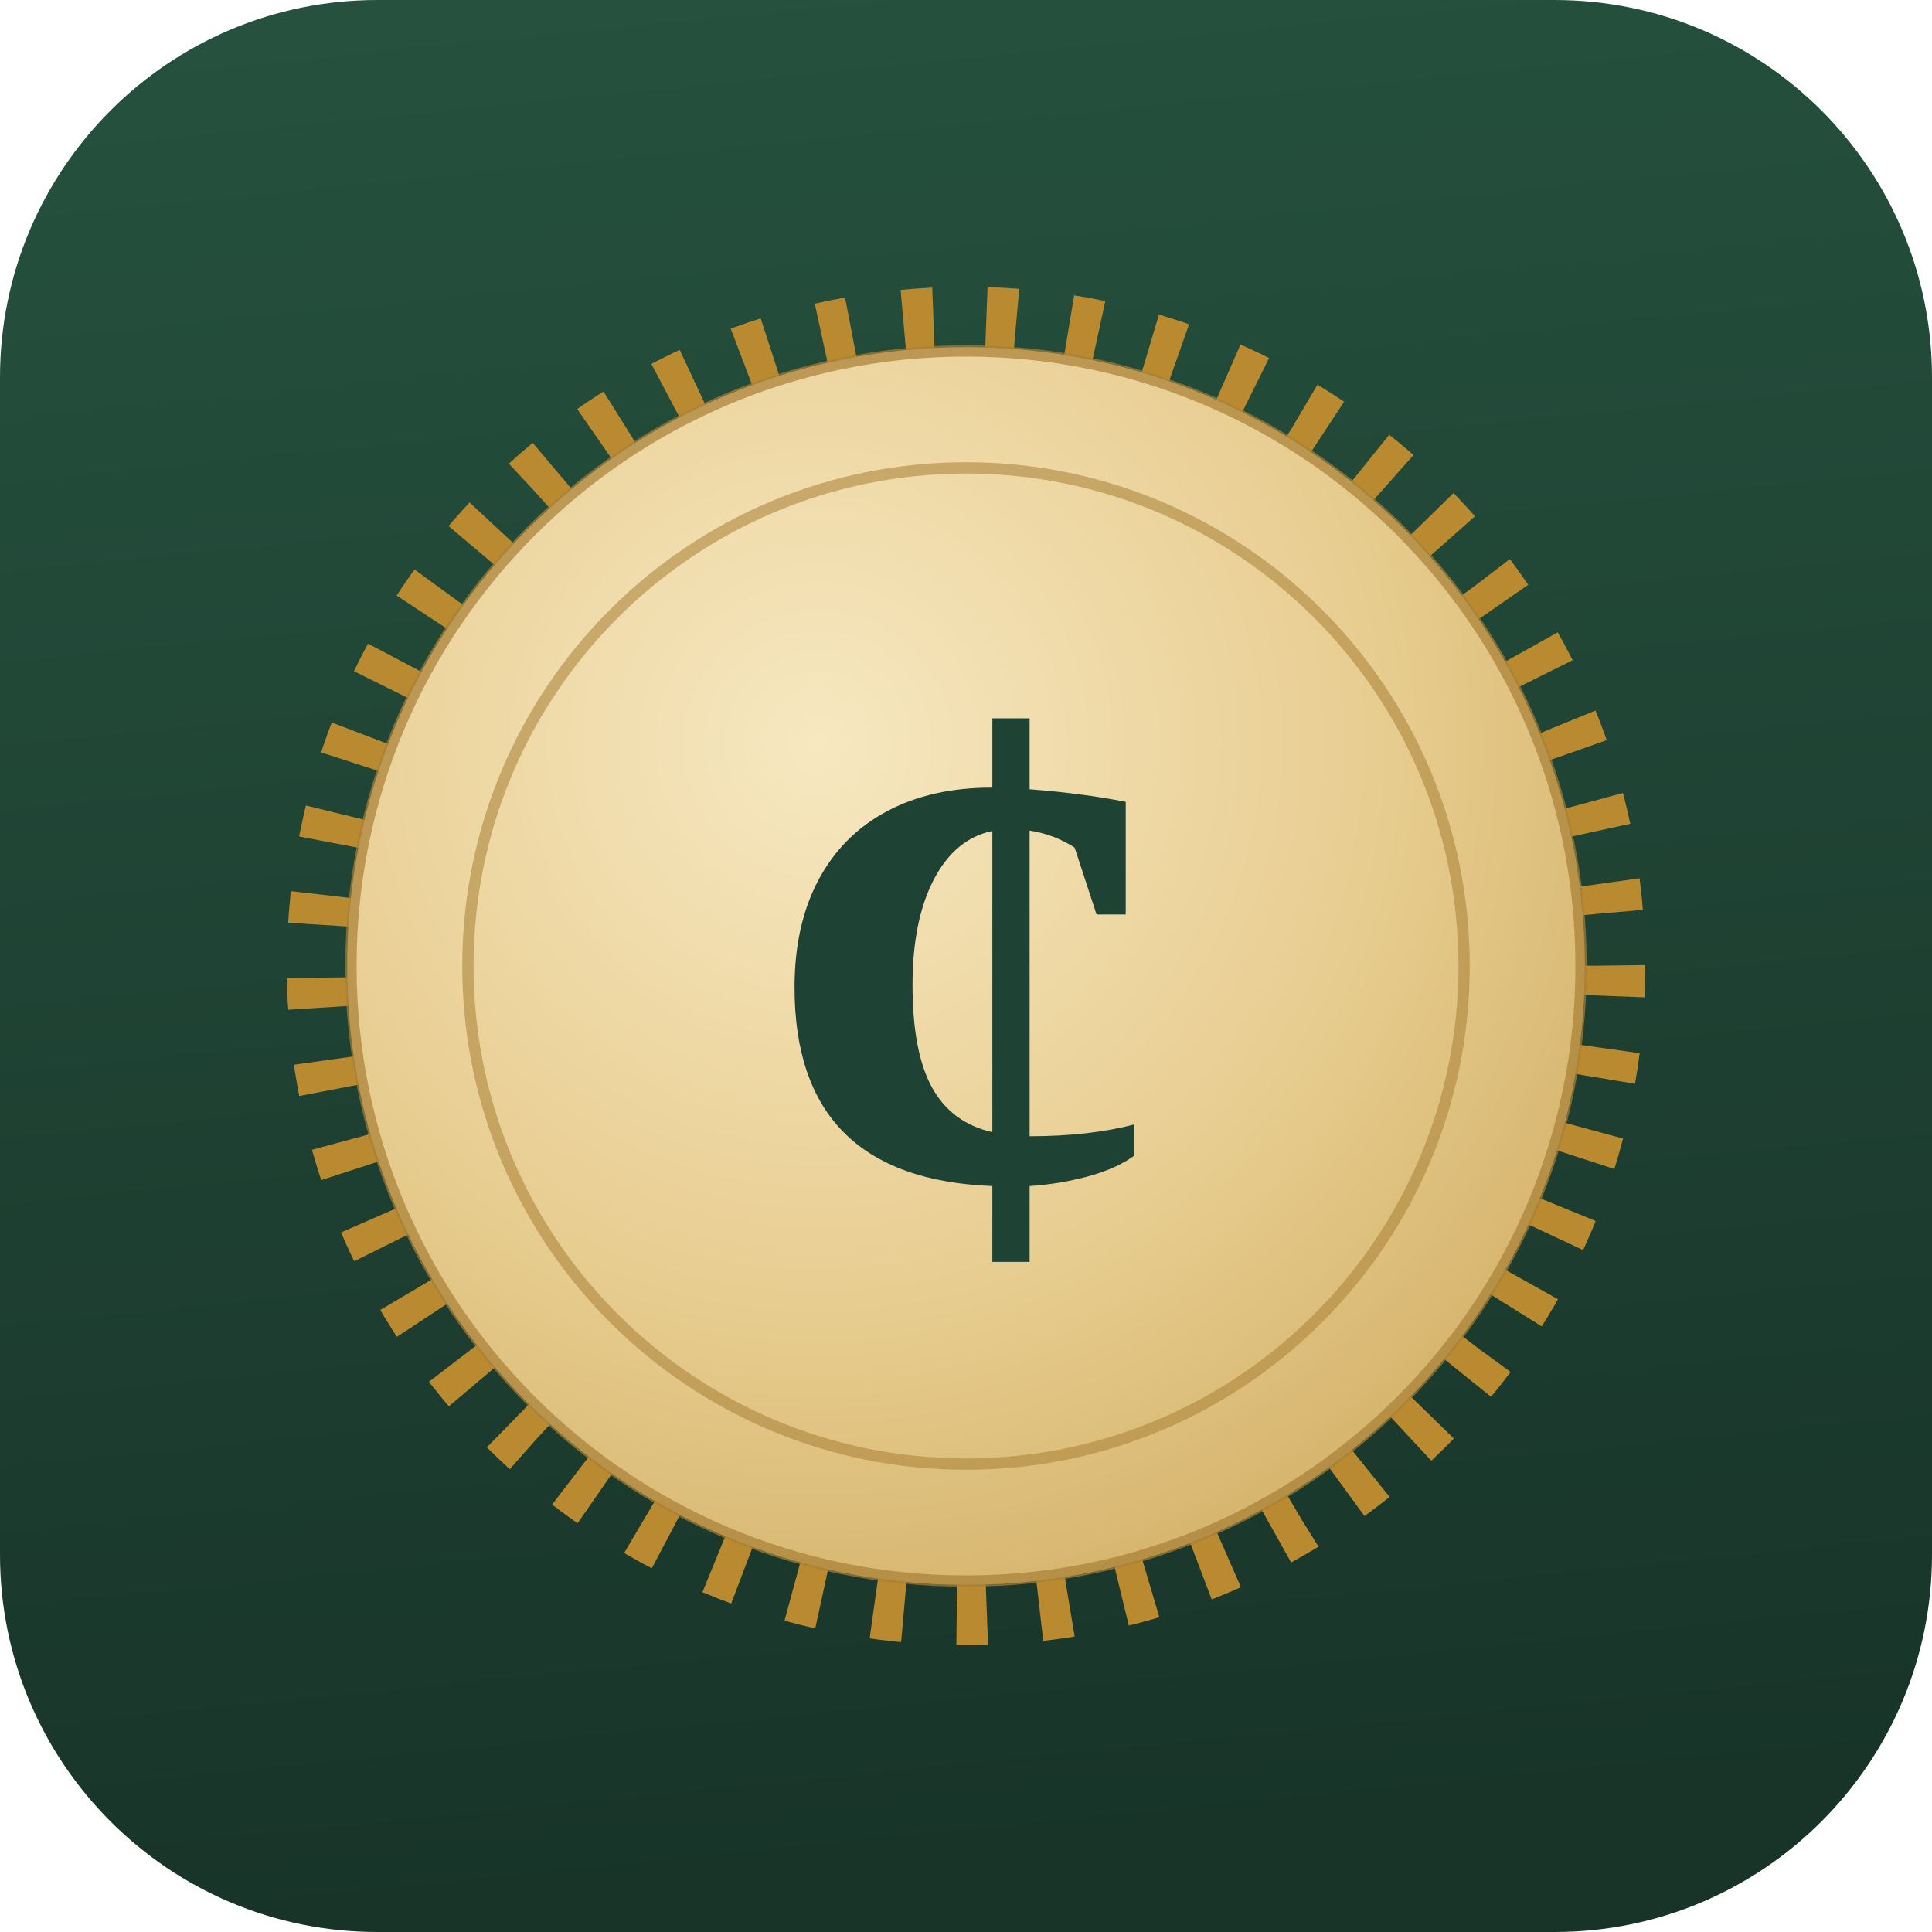
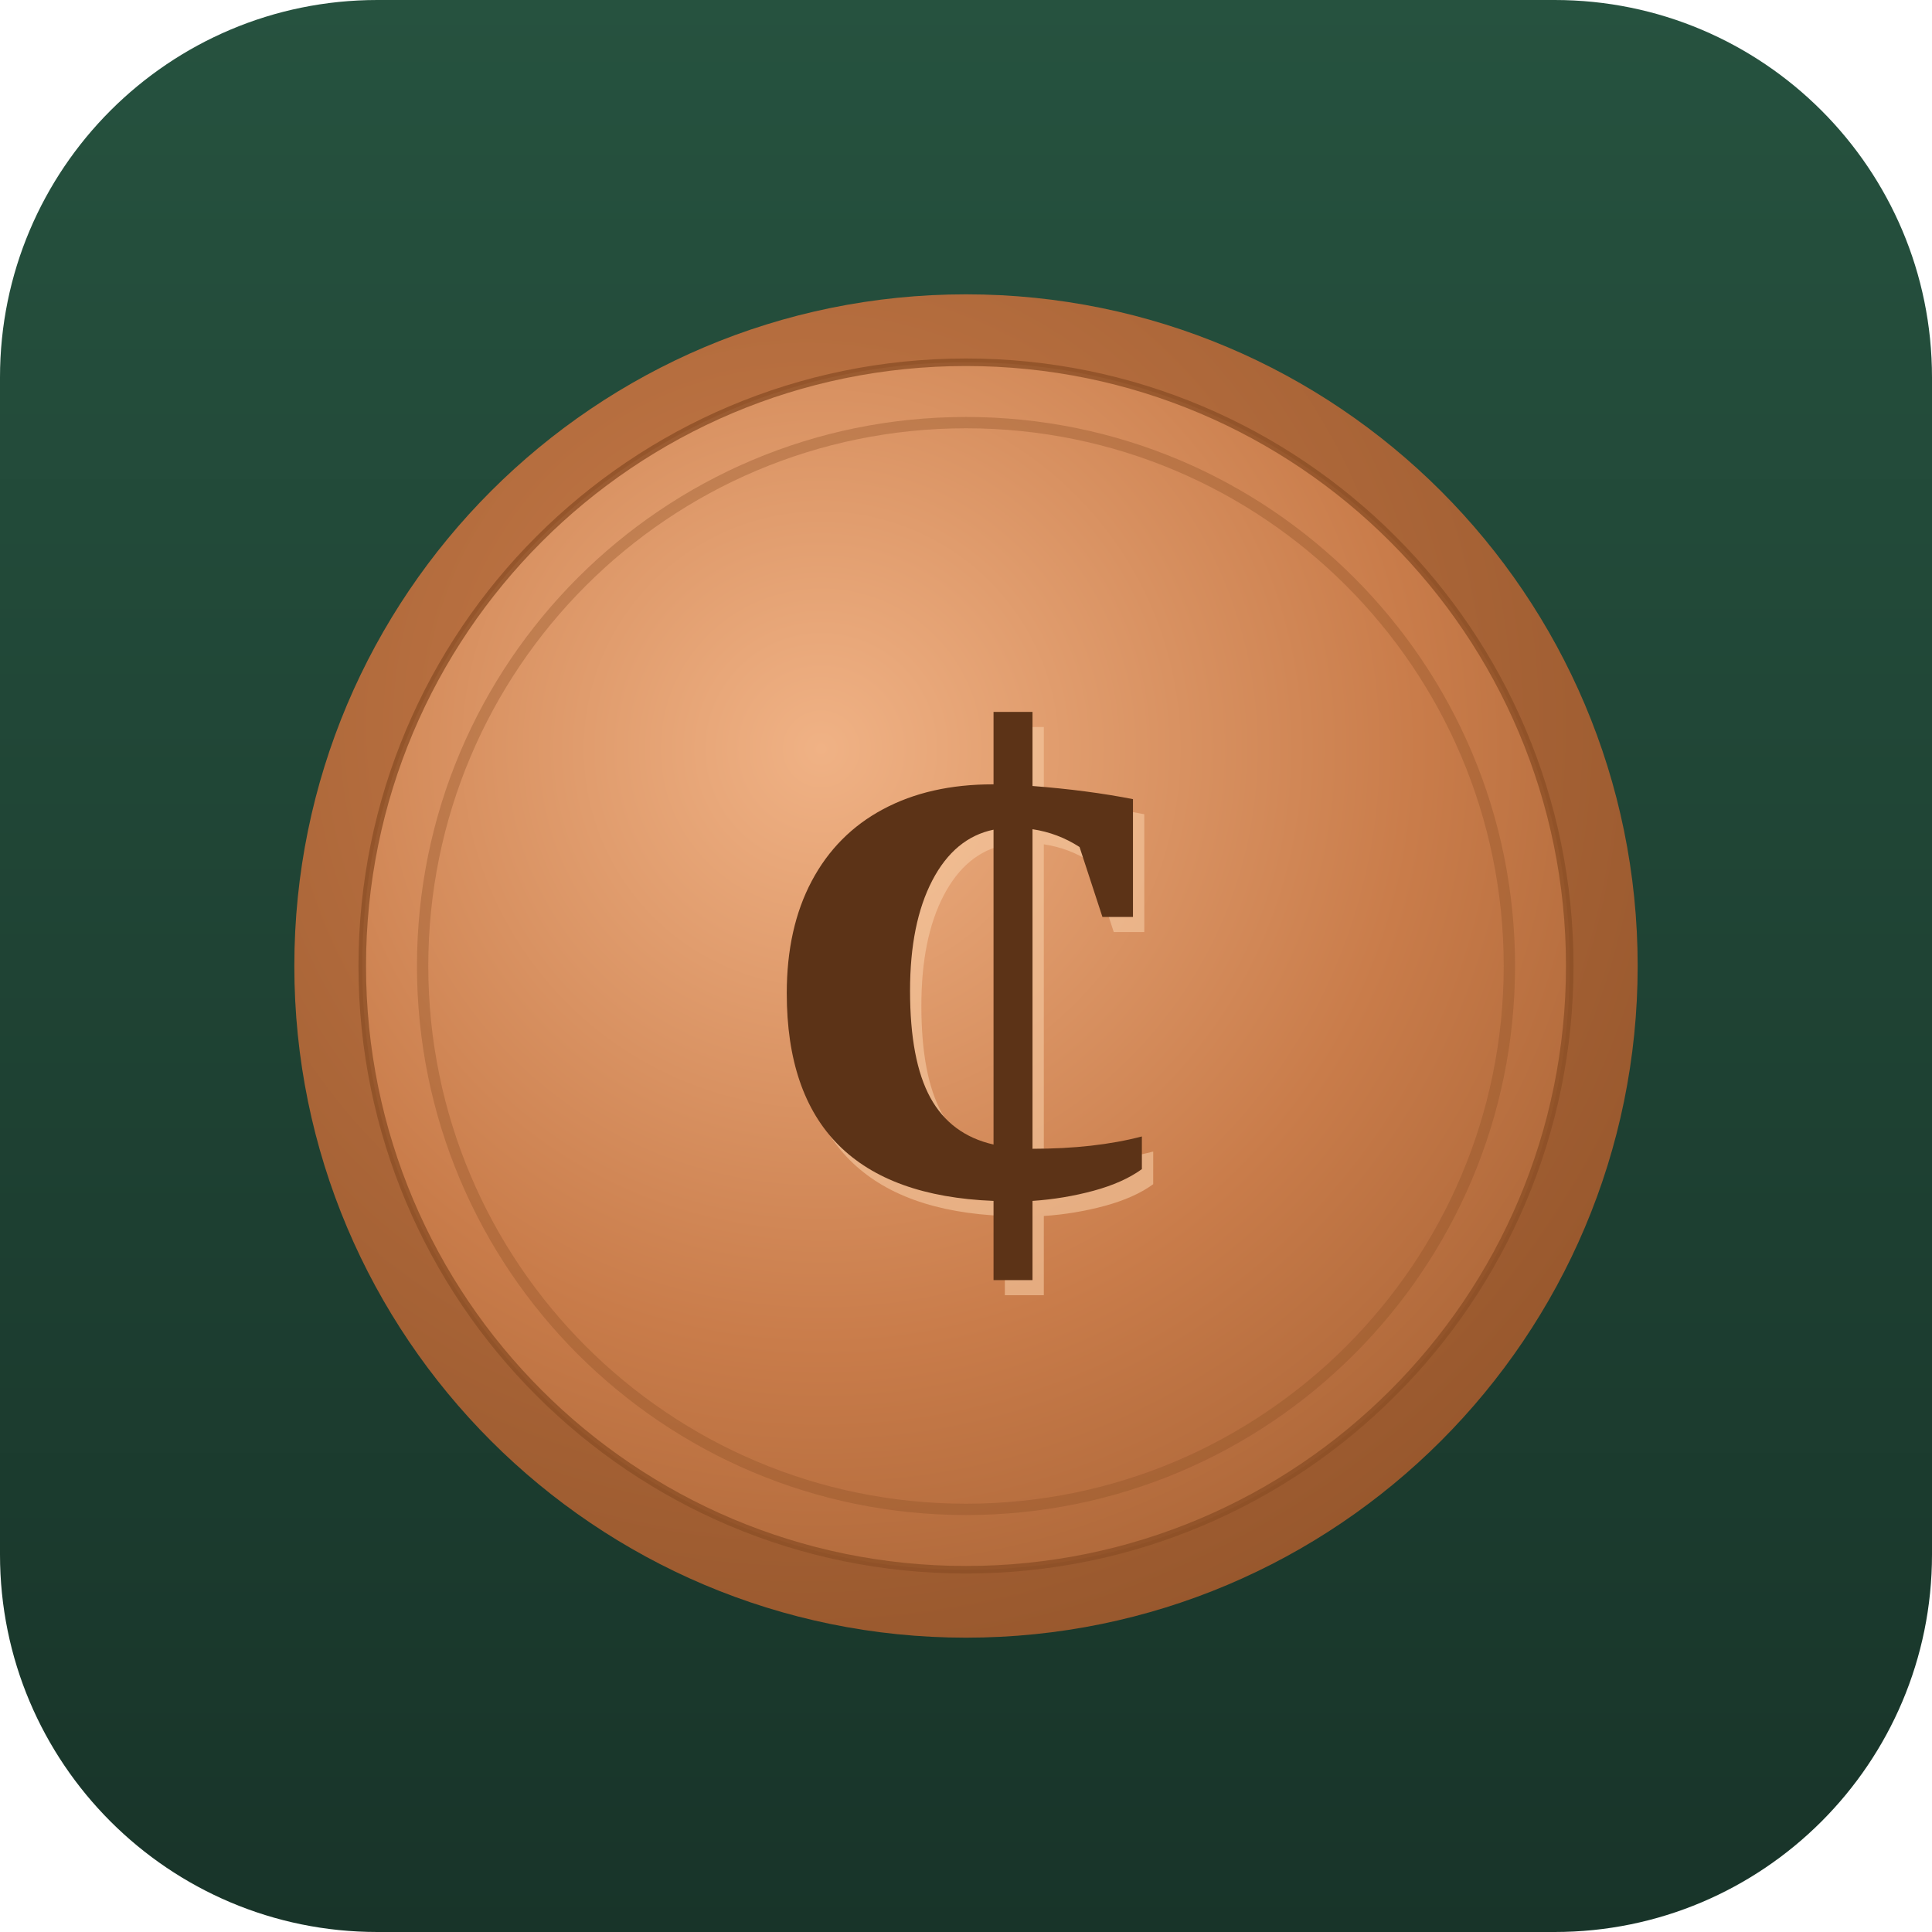
<svg xmlns="http://www.w3.org/2000/svg" viewBox="0 0 512 512">
  <defs>
-     <linearGradient id="bg" x1="0" y1="0" x2="0.1" y2="1">
+     <linearGradient id="bg" x1="0" y1="0" x2="0" y2="1">
      <stop offset="0" stop-color="#26523F" />
      <stop offset="1" stop-color="#183429" />
    </linearGradient>
-     <radialGradient id="coin" cx="0.38" cy="0.32" r="0.85">
-       <stop offset="0" stop-color="#F7E8C1" />
-       <stop offset="0.55" stop-color="#E7CC8F" />
-       <stop offset="1" stop-color="#CDA95C" />
+     <radialGradient id="rim" cx="0.38" cy="0.32" r="0.9">
+       <stop offset="0" stop-color="#C97C4A" />
+       <stop offset="1" stop-color="#8C4F26" />
+     </radialGradient>
+     <radialGradient id="face" cx="0.38" cy="0.32" r="0.9">
+       <stop offset="0" stop-color="#F0B285" />
+       <stop offset="0.55" stop-color="#C97C4A" />
+       <stop offset="1" stop-color="#9C5A2E" />
    </radialGradient>
  </defs>
  <rect width="512" height="512" rx="100" fill="url(#bg)" />
-   <circle cx="256" cy="256" r="172" fill="none" stroke="#B98A2F" stroke-width="16" stroke-dasharray="8 14.055" />
-   <circle cx="256" cy="256" r="164" fill="url(#coin)" />
-   <circle cx="256" cy="256" r="163" fill="none" stroke="#A87F35" stroke-width="3" opacity="0.7" />
-   <circle cx="256" cy="256" r="132" fill="none" stroke="#A87F35" stroke-width="3" opacity="0.55" />
-   <text x="256" y="272" font-family="Georgia, 'Times New Roman', serif" font-size="220" font-weight="bold" fill="#1E4234" text-anchor="middle" dominant-baseline="middle">¢</text>
+   <circle cx="256" cy="256" r="178" fill="url(#rim)" />
+   <circle cx="256" cy="256" r="160" fill="url(#face)" />
+   <circle cx="256" cy="256" r="160" fill="none" stroke="#8C4F26" stroke-width="2" opacity="0.8" />
+   <circle cx="256" cy="256" r="144" fill="none" stroke="#8C4F26" stroke-width="3" opacity="0.35" />
+   <text x="259" y="278" font-family="Georgia, 'Times New Roman', serif" font-size="230" font-weight="bold" fill="#F7CBA3" opacity="0.6" text-anchor="middle" dominant-baseline="middle">¢</text>
+   <text x="256" y="274" font-family="Georgia, 'Times New Roman', serif" font-size="230" font-weight="bold" fill="#5C3317" text-anchor="middle" dominant-baseline="middle">¢</text>
</svg>
